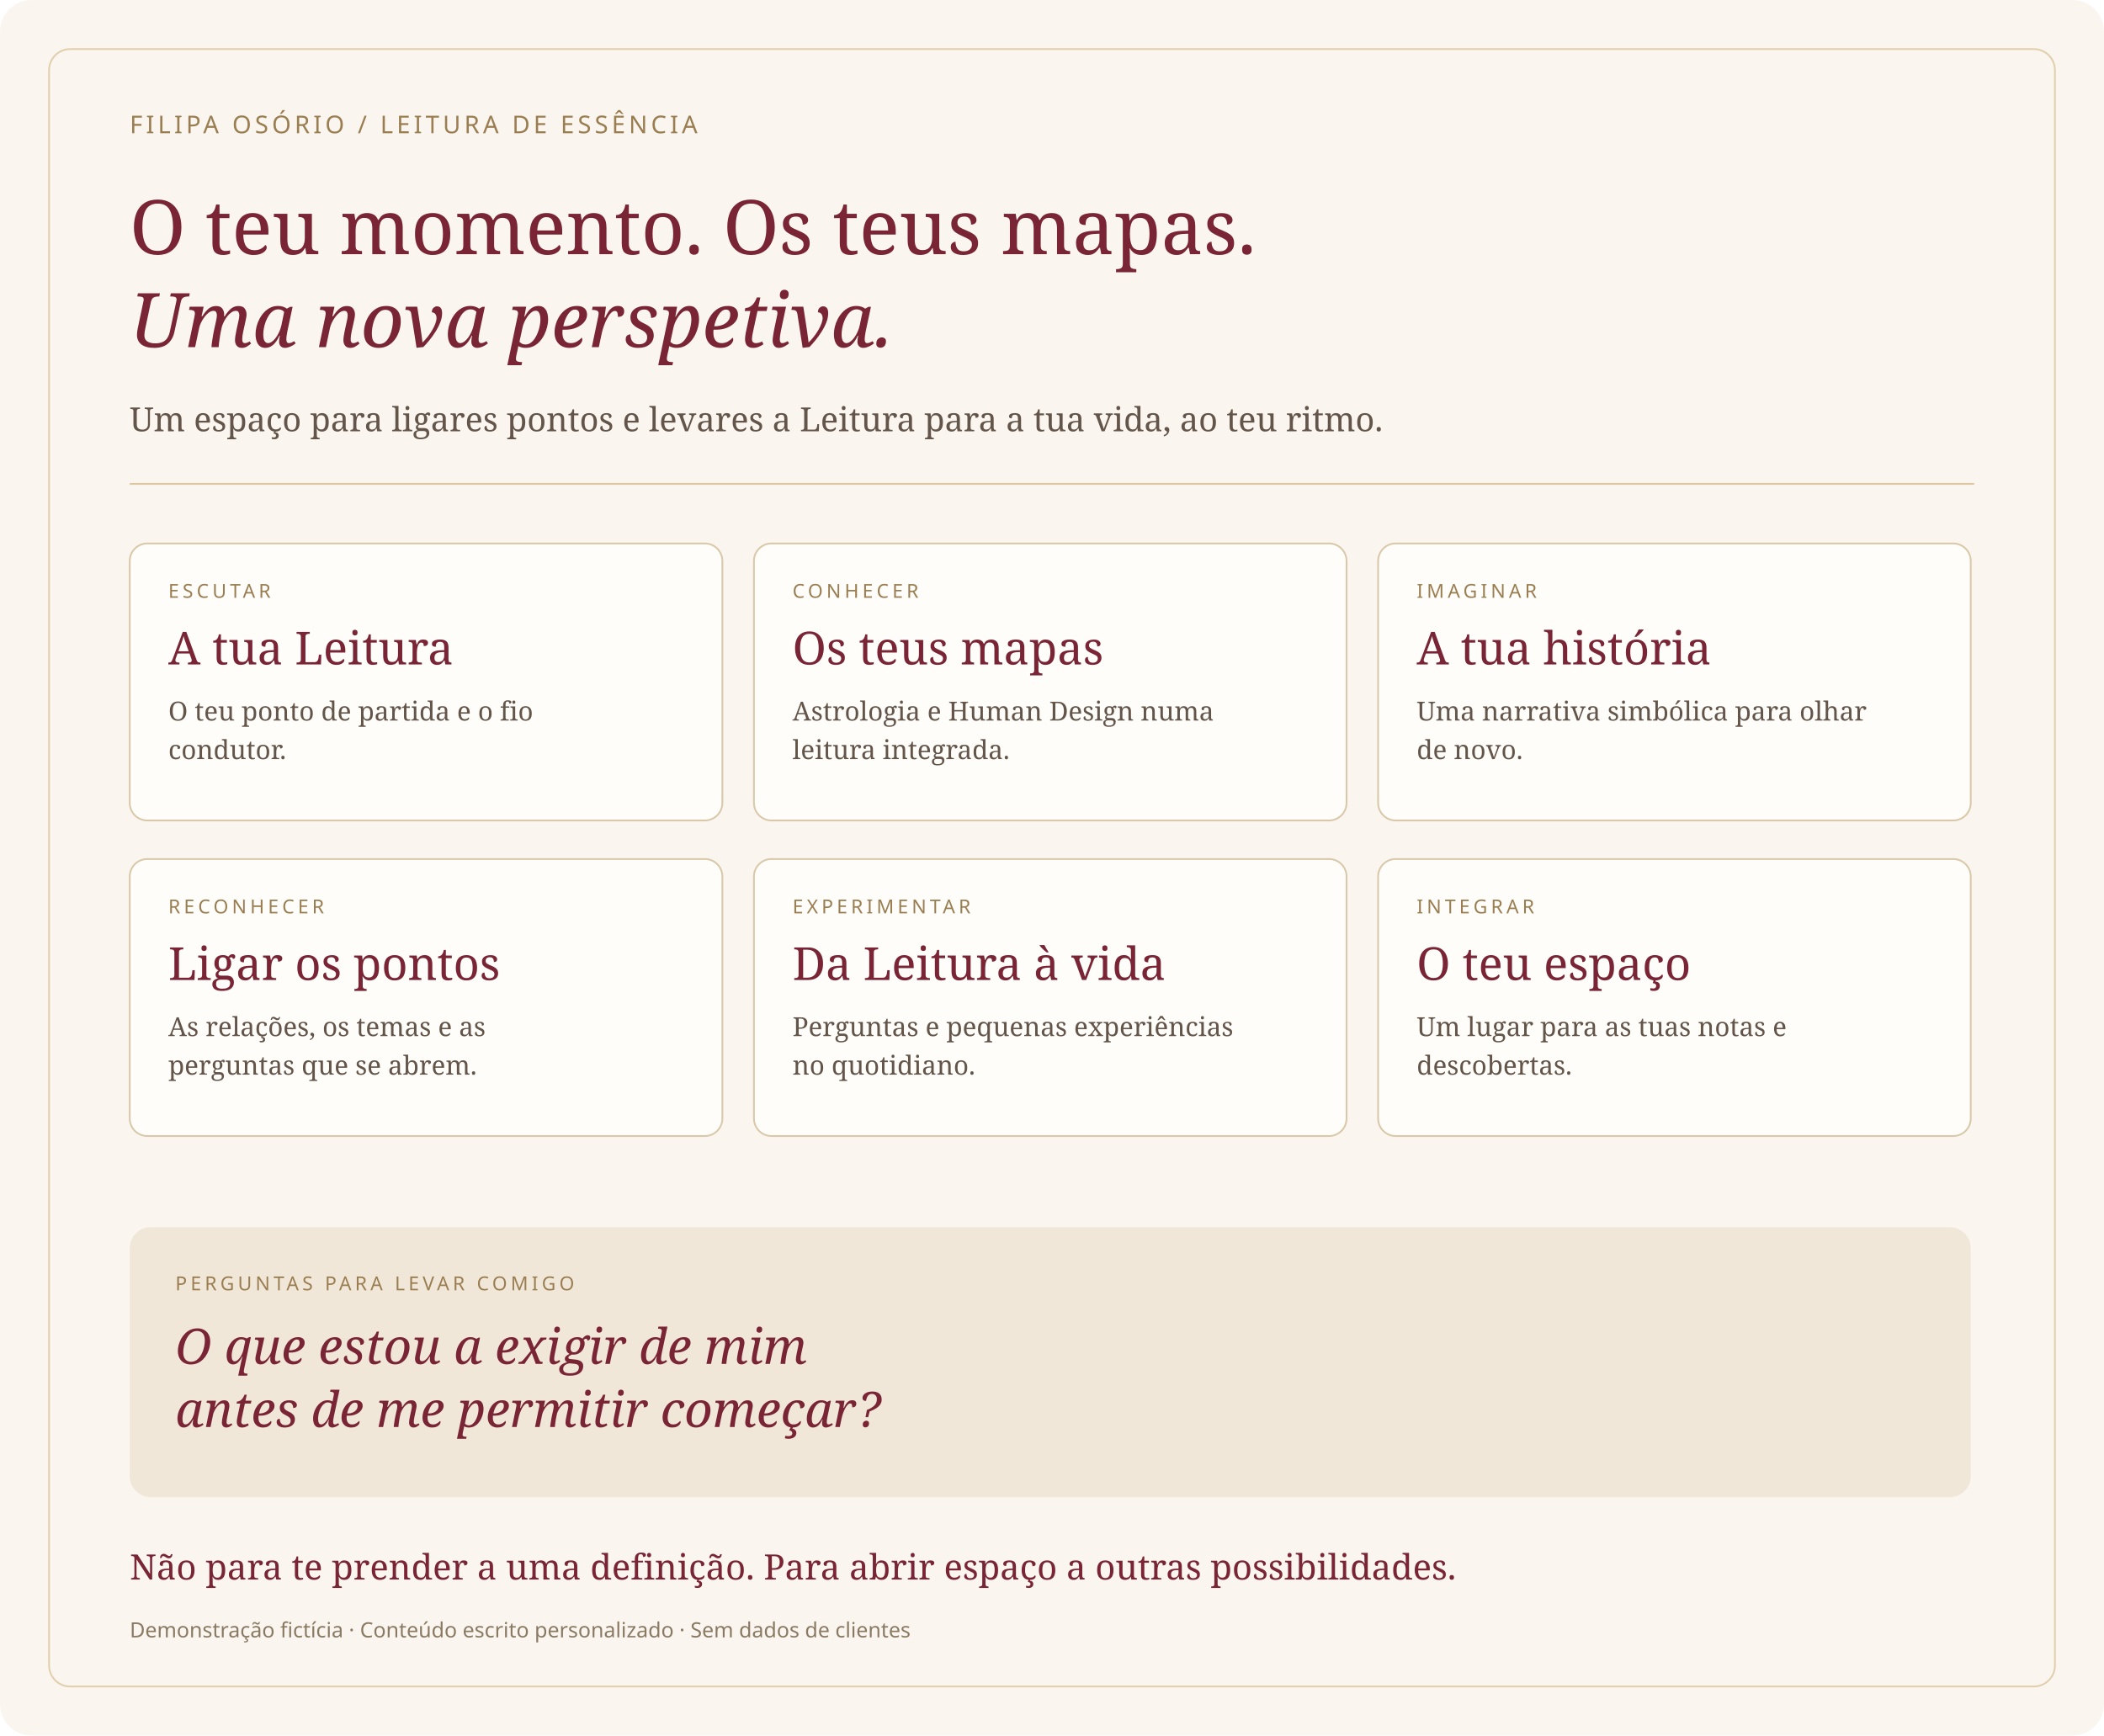
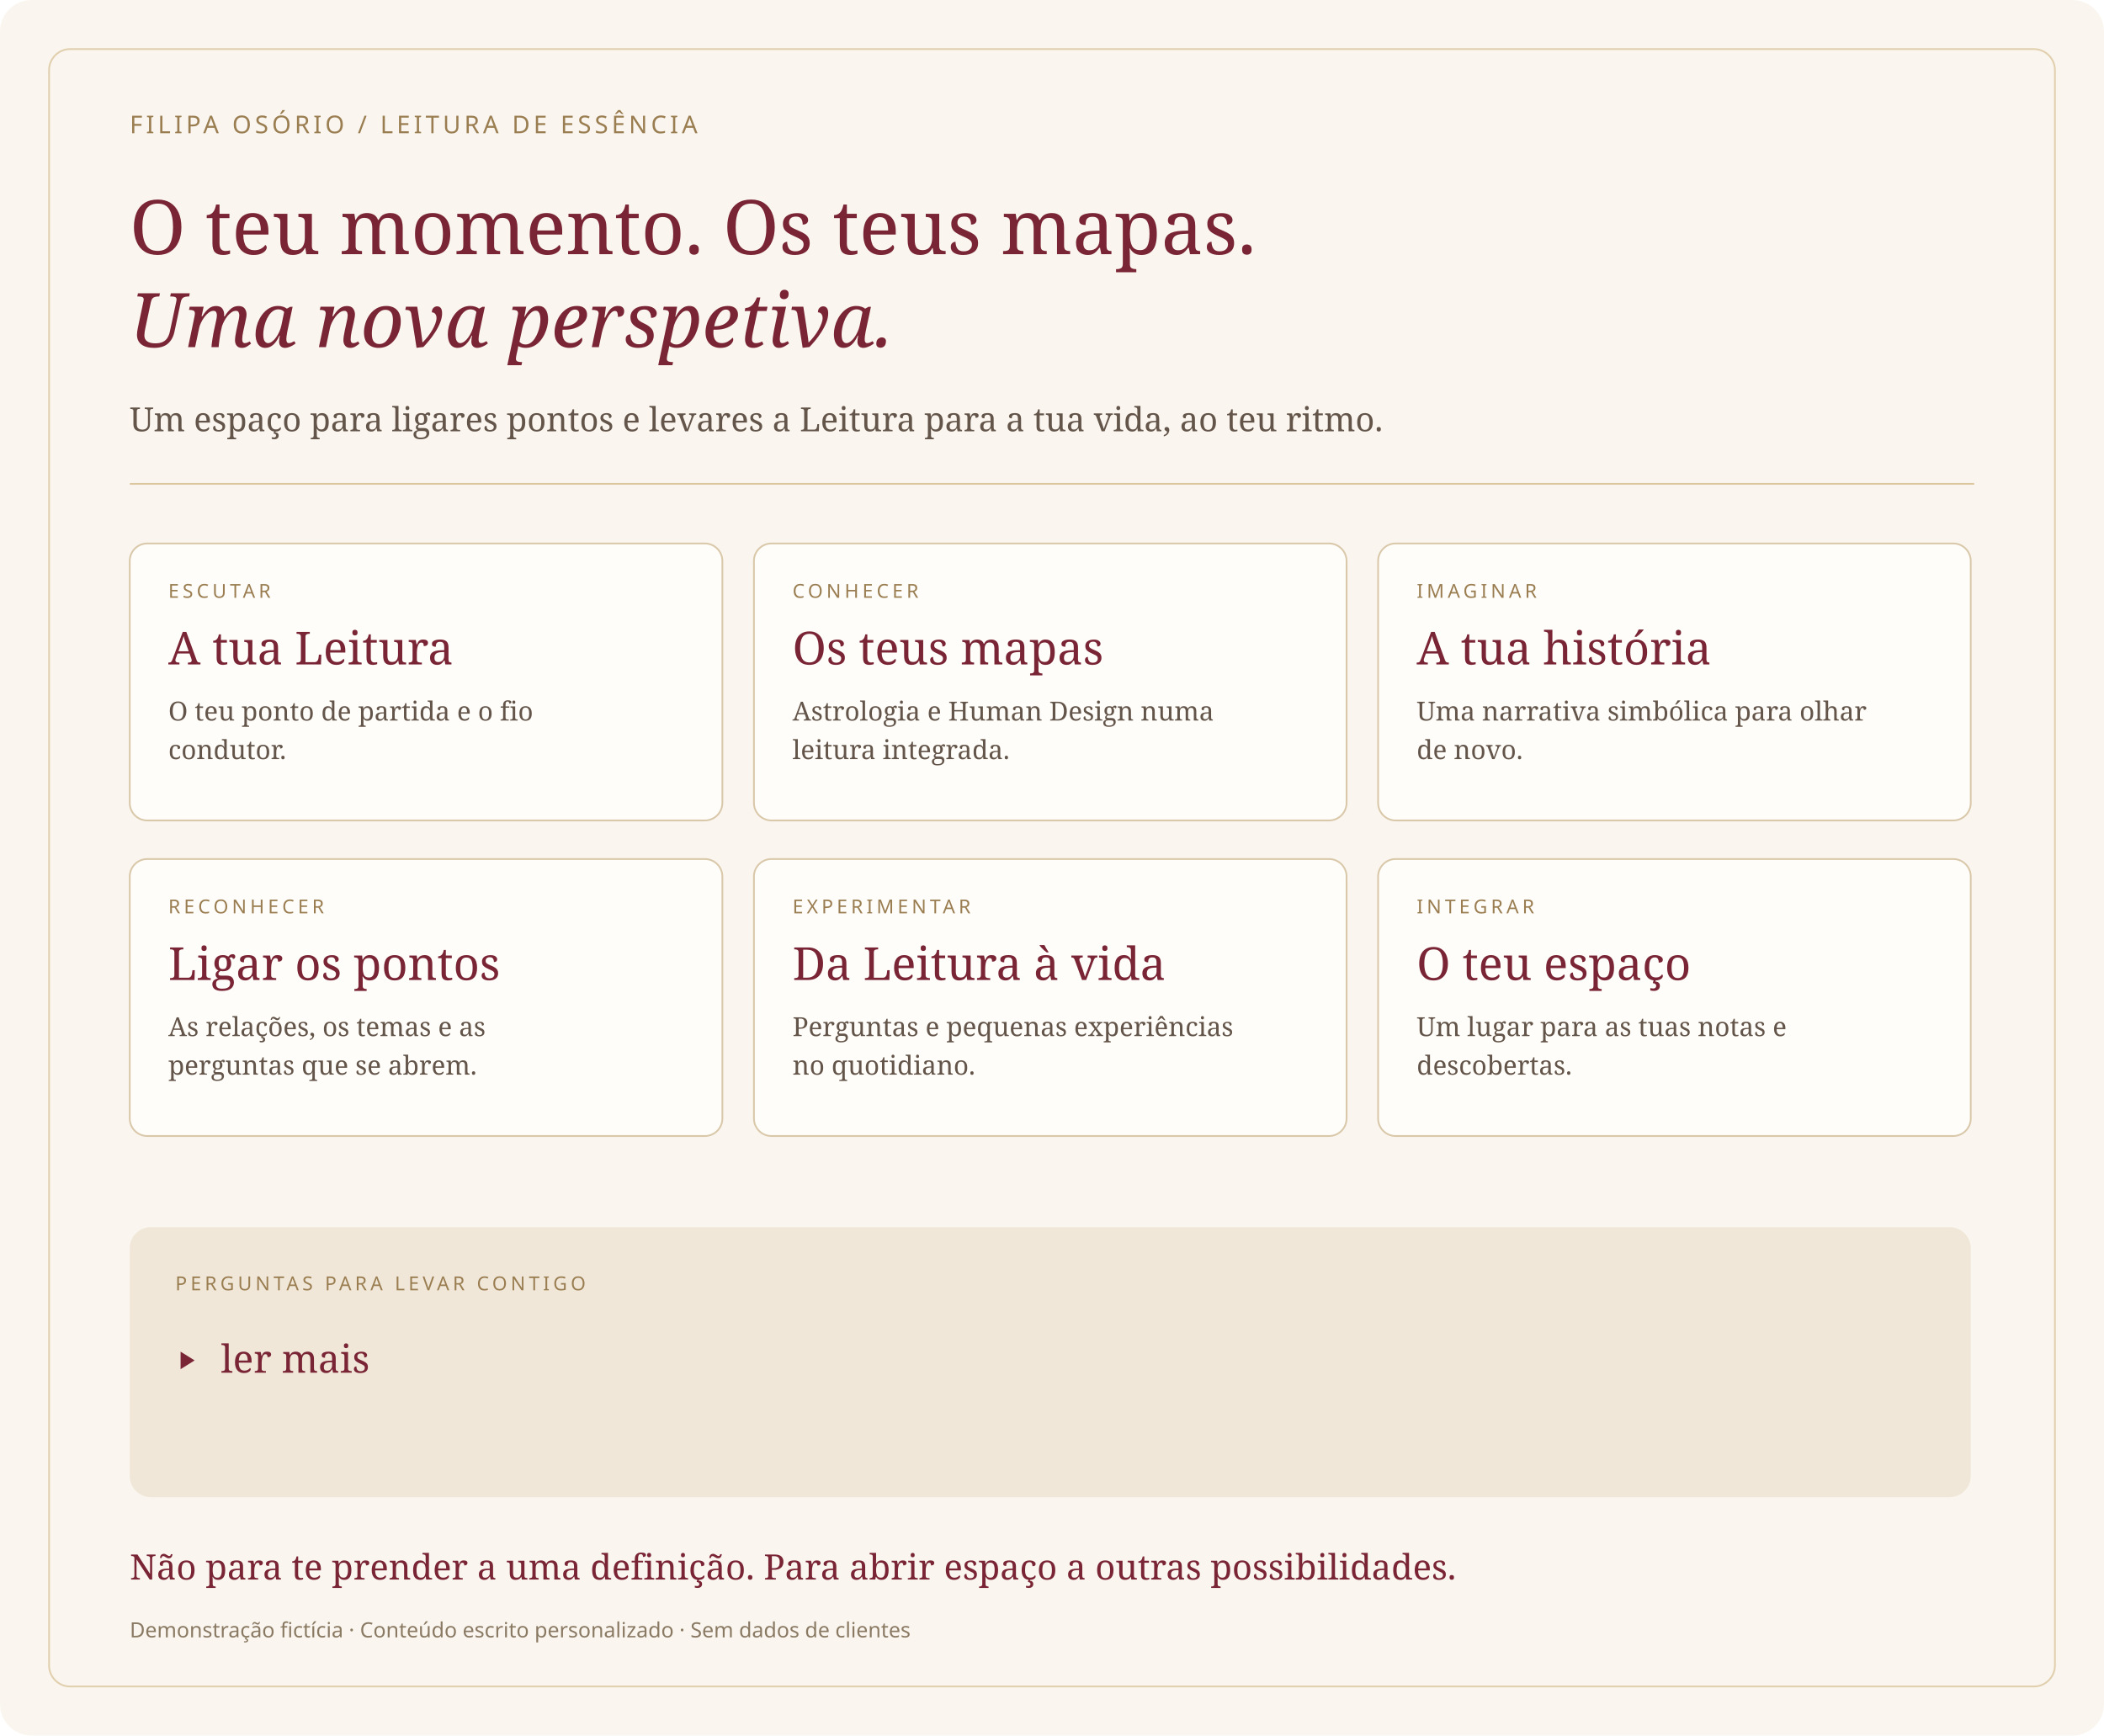
<svg xmlns="http://www.w3.org/2000/svg" width="1200" height="990" viewBox="0 0 1200 990">
  <rect width="1200" height="990" rx="18" fill="#faf6ef" />
  <rect x="28" y="28" width="1144" height="934" rx="12" fill="none" stroke="#c9a86c" stroke-opacity=".5" />
  <text x="74" y="76" font-size="14" fill="#9a7e52" font-family="sans-serif" letter-spacing="2">FILIPA OSÓRIO  /  LEITURA DE ESSÊNCIA</text>
  <text x="74" y="145" font-size="43" fill="#7a2535" font-family="Georgia">O teu momento. Os teus mapas.</text>
  <text x="74" y="198" font-size="43" fill="#7a2535" font-family="Georgia" font-style="italic">Uma nova perspetiva.</text>
  <text x="74" y="246" font-size="19" fill="#64554a" font-family="Georgia">Um espaço para ligares pontos e levares a Leitura para a tua vida, ao teu ritmo.</text>
  <path d="M74 276H1126" stroke="#c9a86c" stroke-opacity=".6" />
  <rect x="74" y="310" width="338" height="158" rx="10" fill="#fffdf9" stroke="#d9c8aa" />
  <text x="96" y="341" font-size="11" fill="#9a7e52" font-family="sans-serif" letter-spacing="2">ESCUTAR</text>
  <text x="96" y="379" font-size="26" fill="#7a2535" font-family="Georgia">A tua Leitura</text>
  <text x="96" y="411" font-size="15" fill="#64554a" font-family="Georgia">O teu ponto de partida e o fio</text>
  <text x="96" y="433" font-size="15" fill="#64554a" font-family="Georgia">condutor.</text>
  <rect x="430" y="310" width="338" height="158" rx="10" fill="#fffdf9" stroke="#d9c8aa" />
  <text x="452" y="341" font-size="11" fill="#9a7e52" font-family="sans-serif" letter-spacing="2">CONHECER</text>
  <text x="452" y="379" font-size="26" fill="#7a2535" font-family="Georgia">Os teus mapas</text>
  <text x="452" y="411" font-size="15" fill="#64554a" font-family="Georgia">Astrologia e Human Design numa</text>
  <text x="452" y="433" font-size="15" fill="#64554a" font-family="Georgia">leitura integrada.</text>
  <rect x="786" y="310" width="338" height="158" rx="10" fill="#fffdf9" stroke="#d9c8aa" />
  <text x="808" y="341" font-size="11" fill="#9a7e52" font-family="sans-serif" letter-spacing="2">IMAGINAR</text>
  <text x="808" y="379" font-size="26" fill="#7a2535" font-family="Georgia">A tua história</text>
  <text x="808" y="411" font-size="15" fill="#64554a" font-family="Georgia">Uma narrativa simbólica para olhar</text>
  <text x="808" y="433" font-size="15" fill="#64554a" font-family="Georgia">de novo.</text>
  <rect x="74" y="490" width="338" height="158" rx="10" fill="#fffdf9" stroke="#d9c8aa" />
  <text x="96" y="521" font-size="11" fill="#9a7e52" font-family="sans-serif" letter-spacing="2">RECONHECER</text>
  <text x="96" y="559" font-size="26" fill="#7a2535" font-family="Georgia">Ligar os pontos</text>
  <text x="96" y="591" font-size="15" fill="#64554a" font-family="Georgia">As relações, os temas e as</text>
  <text x="96" y="613" font-size="15" fill="#64554a" font-family="Georgia">perguntas que se abrem.</text>
  <rect x="430" y="490" width="338" height="158" rx="10" fill="#fffdf9" stroke="#d9c8aa" />
  <text x="452" y="521" font-size="11" fill="#9a7e52" font-family="sans-serif" letter-spacing="2">EXPERIMENTAR</text>
  <text x="452" y="559" font-size="26" fill="#7a2535" font-family="Georgia">Da Leitura à vida</text>
  <text x="452" y="591" font-size="15" fill="#64554a" font-family="Georgia">Perguntas e pequenas experiências</text>
  <text x="452" y="613" font-size="15" fill="#64554a" font-family="Georgia">no quotidiano.</text>
  <rect x="786" y="490" width="338" height="158" rx="10" fill="#fffdf9" stroke="#d9c8aa" />
  <text x="808" y="521" font-size="11" fill="#9a7e52" font-family="sans-serif" letter-spacing="2">INTEGRAR</text>
  <text x="808" y="559" font-size="26" fill="#7a2535" font-family="Georgia">O teu espaço</text>
  <text x="808" y="591" font-size="15" fill="#64554a" font-family="Georgia">Um lugar para as tuas notas e</text>
  <text x="808" y="613" font-size="15" fill="#64554a" font-family="Georgia">descobertas.</text>
  <rect x="74" y="700" width="1050" height="154" rx="12" fill="#f0e7d8" />
-   <text x="100" y="736" font-size="11" fill="#9a7e52" font-family="sans-serif" letter-spacing="2">PERGUNTAS PARA LEVAR COMIGO</text>
-   <text x="100" y="778" font-size="28" fill="#7a2535" font-family="Georgia" font-style="italic">O que estou a exigir de mim</text>
-   <text x="100" y="814" font-size="28" fill="#7a2535" font-family="Georgia" font-style="italic">antes de me permitir começar?</text>
+   <text x="100" y="736" font-size="11" fill="#9a7e52" font-family="sans-serif" letter-spacing="2">PERGUNTAS PARA LEVAR CONTIGO</text>
+   <path d="M103 771l8 5-8 5z" fill="#7a2535" />
+   <text x="126" y="783" font-family="Georgia" font-size="22" fill="#7a2535">ler mais</text>
  <text x="74" y="901" font-size="20" fill="#7a2535" font-family="Georgia">Não para te prender a uma definição. Para abrir espaço a outras possibilidades.</text>
  <text x="74" y="934" font-size="12" fill="#8a7a64" font-family="sans-serif">Demonstração fictícia · Conteúdo escrito personalizado · Sem dados de clientes</text>
</svg>
